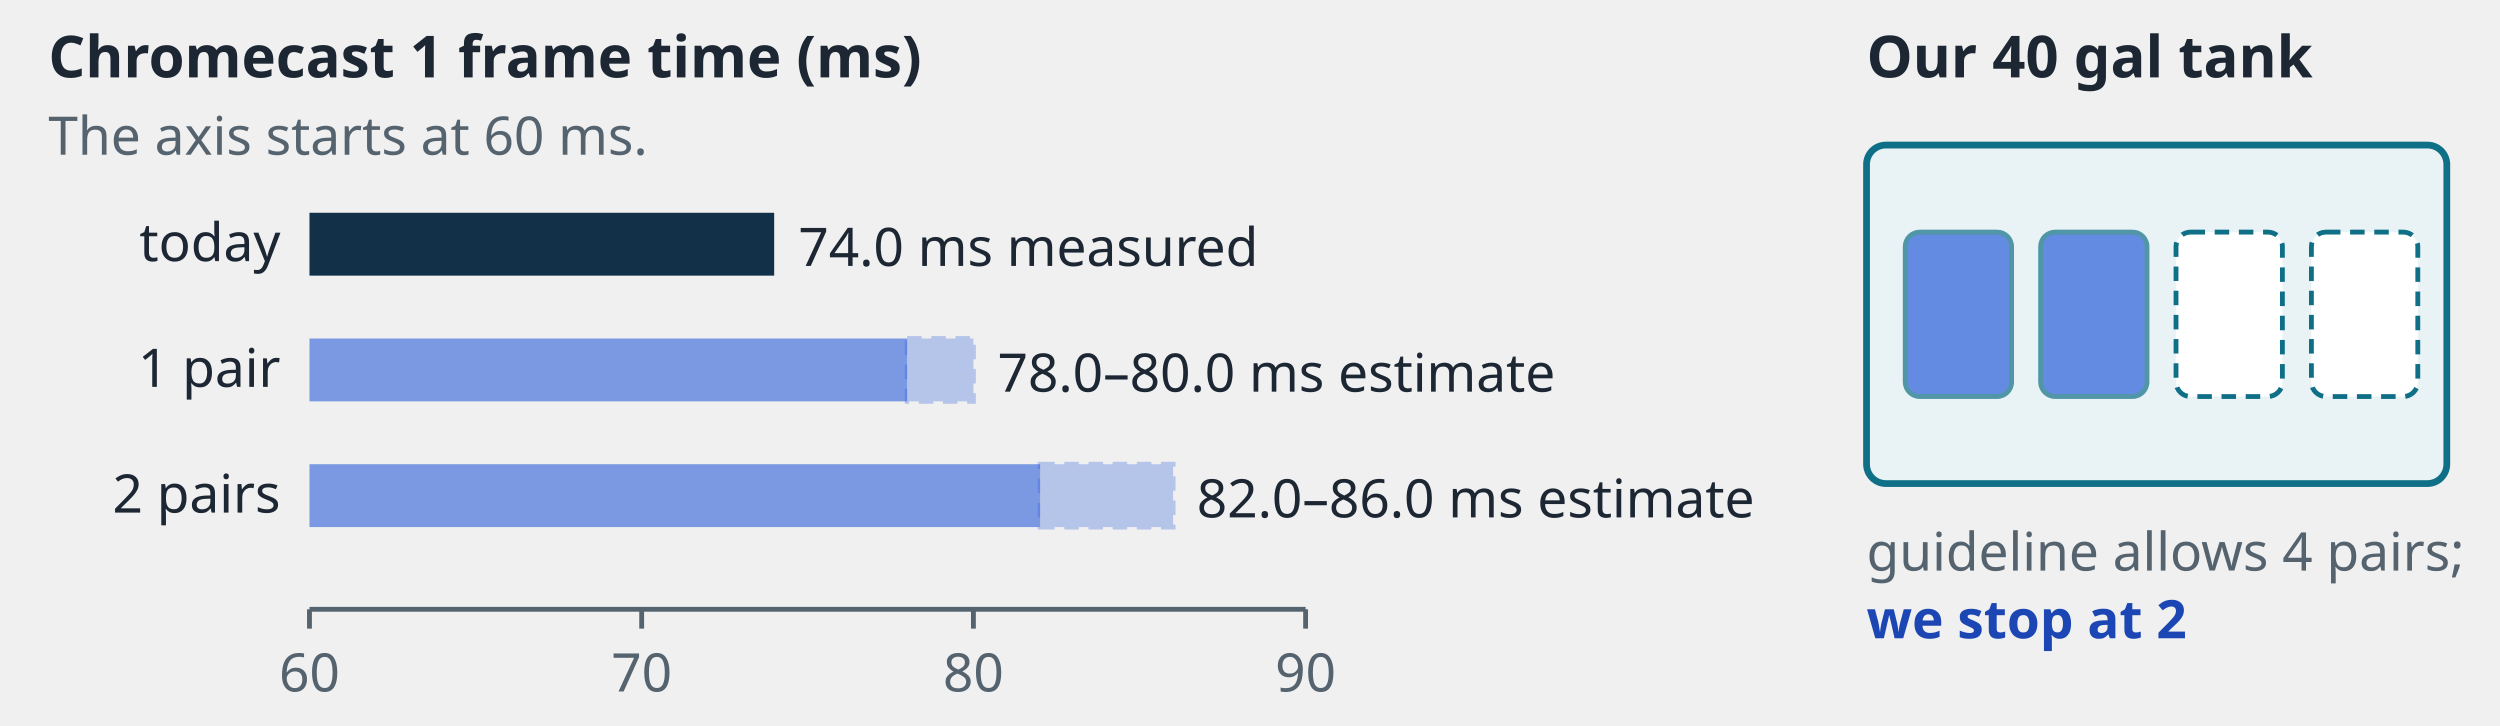
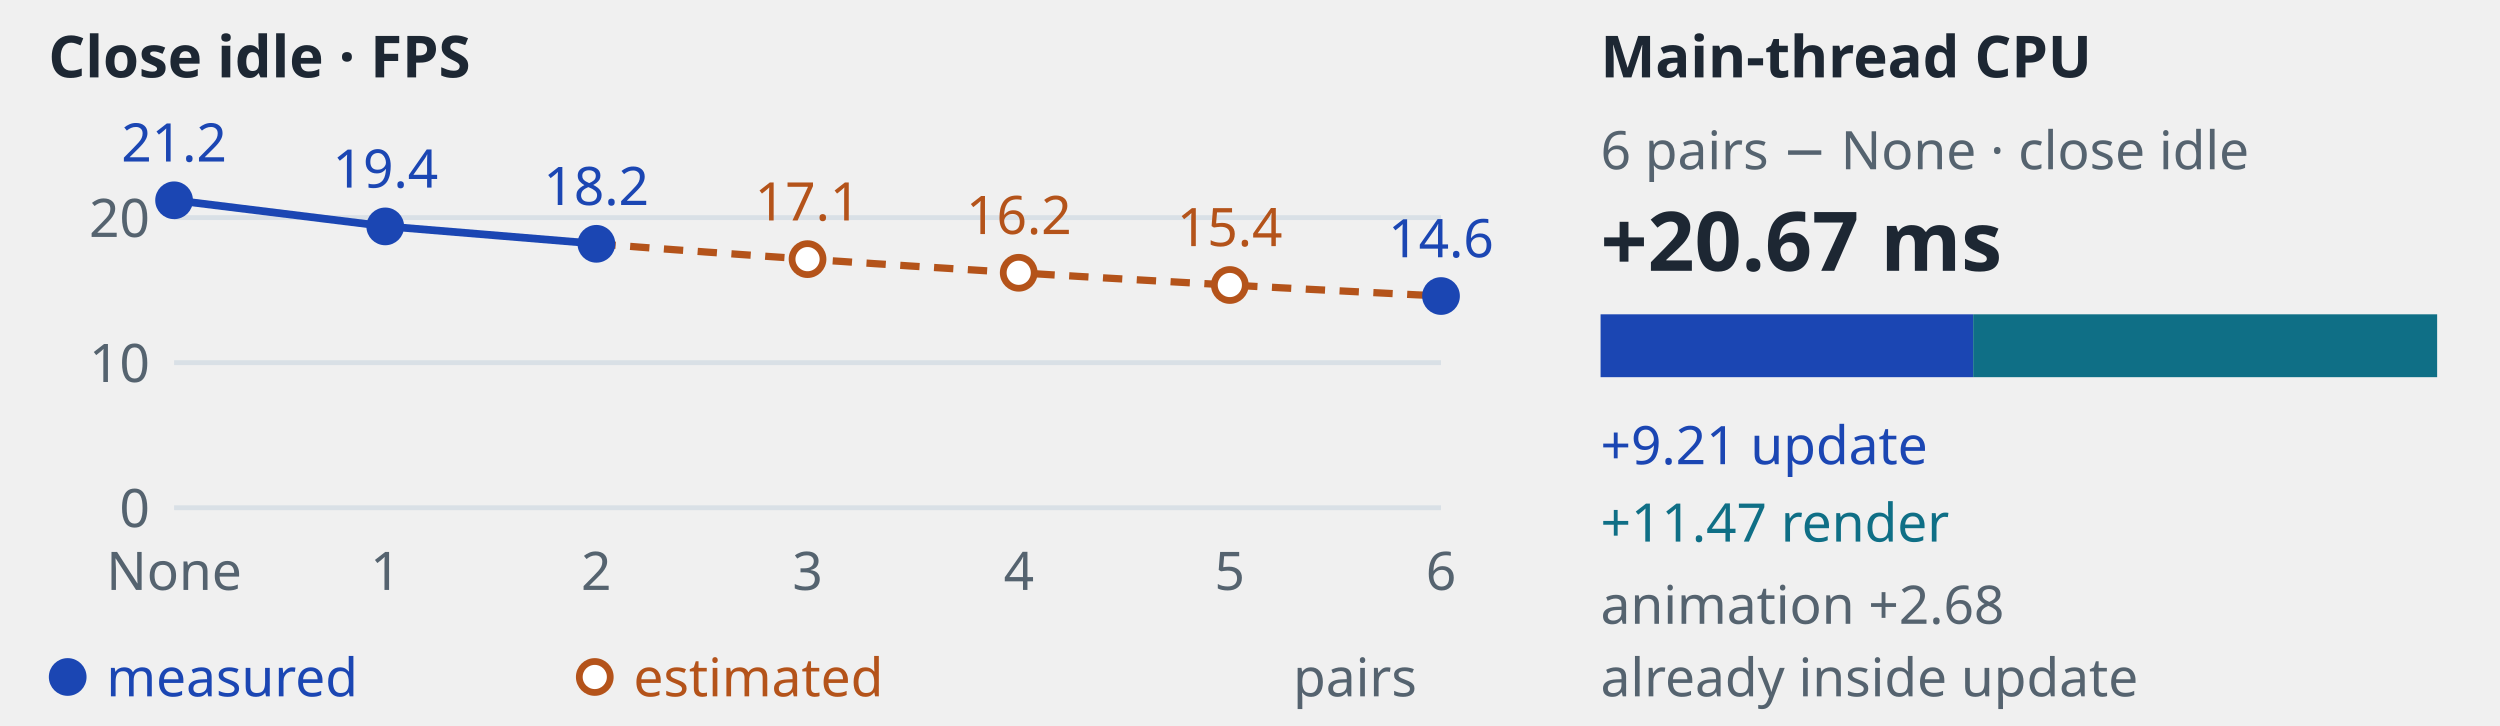
<svg xmlns="http://www.w3.org/2000/svg" width="517" height="150" viewBox="0 0 517 150" font-family="&quot;Noto Sans&quot;,&quot;DejaVu Sans&quot;,sans-serif" role="img">
-   <text x="10.0" y="16.0" font-size="12" text-anchor="start" fill="#1d2733" font-weight="700">Chromecast 1 frame time (ms)</text>
-   <text x="10.0" y="32.0" font-size="11" text-anchor="start" fill="#55636f" font-weight="400">The axis starts at 60 ms.</text>
-   <text x="58.0" y="54.0" font-size="11" text-anchor="end" fill="#1d2733" font-weight="400">today</text>
-   <rect x="64" y="44" width="96.1" height="13" fill="#123047" opacity="1" />
-   <text x="165.1" y="55.0" font-size="11" text-anchor="start" fill="#1d2733" font-weight="400">74.0 ms measured</text>
-   <text x="58.0" y="80.0" font-size="11" text-anchor="end" fill="#1d2733" font-weight="400">1 pair</text>
-   <rect x="64" y="70" width="123.6" height="13" fill="#2b5fd9" opacity="0.6" />
-   <rect x="187.6" y="70" width="13.7" height="13" fill="#2b5fd9" opacity=".3" stroke="#2b5fd9" stroke-dasharray="3 2" />
-   <text x="206.3" y="81.0" font-size="11" text-anchor="start" fill="#1d2733" font-weight="400">78.0–80.0 ms estimate</text>
-   <text x="58.0" y="106.0" font-size="11" text-anchor="end" fill="#1d2733" font-weight="400">2 pairs</text>
-   <rect x="64" y="96" width="151.1" height="13" fill="#2b5fd9" opacity="0.6" />
-   <rect x="215.1" y="96" width="27.5" height="13" fill="#2b5fd9" opacity=".3" stroke="#2b5fd9" stroke-dasharray="3 2" />
-   <text x="247.5" y="107.0" font-size="11" text-anchor="start" fill="#1d2733" font-weight="400">82.0–86.0 ms estimate</text>
-   <line x1="64.0" y1="126.0" x2="270.0" y2="126.0" stroke="#55636f" stroke-width="1" />
-   <line x1="64.0" y1="126.0" x2="64.0" y2="130.0" stroke="#55636f" stroke-width="1" />
-   <text x="64.0" y="143.0" font-size="11" text-anchor="middle" fill="#55636f" font-weight="400">60</text>
-   <line x1="132.7" y1="126.0" x2="132.7" y2="130.0" stroke="#55636f" stroke-width="1" />
-   <text x="132.7" y="143.0" font-size="11" text-anchor="middle" fill="#55636f" font-weight="400">70</text>
-   <line x1="201.3" y1="126.0" x2="201.3" y2="130.0" stroke="#55636f" stroke-width="1" />
-   <text x="201.3" y="143.0" font-size="11" text-anchor="middle" fill="#55636f" font-weight="400">80</text>
-   <line x1="270.0" y1="126.0" x2="270.0" y2="130.0" stroke="#55636f" stroke-width="1" />
-   <text x="270.0" y="143.0" font-size="11" text-anchor="middle" fill="#55636f" font-weight="400">90</text>
-   <text x="386.0" y="16.0" font-size="12" text-anchor="start" fill="#1d2733" font-weight="700">Our 40 gal tank</text>
-   <rect x="386" y="30" width="120" height="70" rx="4" fill="#e9f3f6" stroke="#0f6f86" stroke-width="1.4" />
-   <rect x="394" y="48" width="22" height="34" rx="3" fill="#2b5fd9" opacity="0.7" stroke="#0f6f86" stroke-dasharray="0" />
-   <rect x="422" y="48" width="22" height="34" rx="3" fill="#2b5fd9" opacity="0.7" stroke="#0f6f86" stroke-dasharray="0" />
-   <rect x="450" y="48" width="22" height="34" rx="3" fill="#ffffff" opacity="1" stroke="#0f6f86" stroke-dasharray="3 2" />
-   <rect x="478" y="48" width="22" height="34" rx="3" fill="#ffffff" opacity="1" stroke="#0f6f86" stroke-dasharray="3 2" />
-   <text x="386.0" y="118.0" font-size="11" text-anchor="start" fill="#55636f" font-weight="400">guideline allows 4 pairs;</text>
-   <text x="386.0" y="132.0" font-size="11" text-anchor="start" fill="#1b46b3" font-weight="700">we stop at 2</text>
+   <text x="10.0" y="16.0" font-size="12" text-anchor="start" fill="#1d2733" font-weight="700">Close idle · FPS</text>
+   <line x1="36.0" y1="105.0" x2="298.0" y2="105.0" stroke="#d9e0e6" stroke-width="1" />
+   <text x="31.0" y="109.0" font-size="11" text-anchor="end" fill="#55636f" font-weight="400">0</text>
+   <line x1="36.0" y1="75.0" x2="298.0" y2="75.0" stroke="#d9e0e6" stroke-width="1" />
+   <text x="31.0" y="79.0" font-size="11" text-anchor="end" fill="#55636f" font-weight="400">10</text>
+   <line x1="36.0" y1="45.0" x2="298.0" y2="45.0" stroke="#d9e0e6" stroke-width="1" />
+   <text x="31.0" y="49.0" font-size="11" text-anchor="end" fill="#55636f" font-weight="400">20</text>
+   <text x="36.0" y="122.0" font-size="11" text-anchor="middle" fill="#55636f" font-weight="400">None</text>
+   <text x="79.7" y="122.0" font-size="11" text-anchor="middle" fill="#55636f" font-weight="400">1</text>
+   <text x="123.3" y="122.0" font-size="11" text-anchor="middle" fill="#55636f" font-weight="400">2</text>
+   <text x="167.0" y="122.0" font-size="11" text-anchor="middle" fill="#55636f" font-weight="400">3</text>
+   <text x="210.7" y="122.0" font-size="11" text-anchor="middle" fill="#55636f" font-weight="400">4</text>
+   <text x="254.3" y="122.0" font-size="11" text-anchor="middle" fill="#55636f" font-weight="400">5</text>
+   <text x="298.0" y="122.0" font-size="11" text-anchor="middle" fill="#55636f" font-weight="400">6</text>
+   <line x1="36.0" y1="41.4" x2="79.7" y2="46.8" stroke="#1b46b3" stroke-width="1.6" />
+   <line x1="79.7" y1="46.8" x2="123.3" y2="50.4" stroke="#1b46b3" stroke-width="1.6" />
+   <polyline points="123.33,50.42 125.08,50.56 126.83,50.69 128.57,50.82 130.32,50.95 132.07,51.09 133.81,51.22 135.56,51.35 137.31,51.48 139.05,51.61 140.80,51.74 142.55,51.86 144.29,51.99 146.04,52.12 147.79,52.24 149.53,52.37 151.28,52.49 153.03,52.62 154.77,52.74 156.52,52.86 158.27,52.99 160.01,53.11 161.76,53.23 163.51,53.35 165.25,53.47 167.00,53.59 168.75,53.71 170.49,53.83 172.24,53.95 173.99,54.06 175.73,54.18 177.48,54.30 179.23,54.41 180.97,54.53 182.72,54.64 184.47,54.76 186.21,54.87 187.96,54.99 189.71,55.10 191.45,55.21 193.20,55.32 194.95,55.43 196.69,55.54 198.44,55.65 200.19,55.76 201.93,55.87 203.68,55.98 205.43,56.09 207.17,56.20 208.92,56.31 210.67,56.41 212.41,56.52 214.16,56.62 215.91,56.73 217.65,56.84 219.40,56.94 221.15,57.04 222.89,57.15 224.64,57.25 226.39,57.35 228.13,57.46 229.88,57.56 231.63,57.66 233.37,57.76 235.12,57.86 236.87,57.96 238.61,58.06 240.36,58.16 242.11,58.26 243.85,58.36 245.60,58.46 247.35,58.55 249.09,58.65 250.84,58.75 252.59,58.84 254.33,58.94 256.08,59.04 257.83,59.13 259.57,59.23 261.32,59.32 263.07,59.41 264.81,59.51 266.56,59.60 268.31,59.69 270.05,59.79 271.80,59.88 273.55,59.97 275.29,60.06 277.04,60.15 278.79,60.24 280.53,60.33 282.28,60.42 284.03,60.51 285.77,60.60 287.52,60.69 289.27,60.78 291.01,60.87 292.76,60.96 294.51,61.04 296.25,61.13 298.00,61.22" fill="none" stroke="#b4531a" stroke-width="1.5" stroke-dasharray="4 3" />
+   <circle cx="36.00" cy="41.42" r="3.2" fill="#1b46b3" stroke="#1b46b3" stroke-width="1.4" />
+   <text x="36.0" y="33.4" font-size="11" text-anchor="middle" fill="#1b46b3" font-weight="400">21.2</text>
+   <circle cx="79.67" cy="46.82" r="3.2" fill="#1b46b3" stroke="#1b46b3" stroke-width="1.4" />
+   <text x="79.7" y="38.8" font-size="11" text-anchor="middle" fill="#1b46b3" font-weight="400">19.4</text>
+   <circle cx="123.33" cy="50.42" r="3.2" fill="#1b46b3" stroke="#1b46b3" stroke-width="1.4" />
+   <text x="123.3" y="42.4" font-size="11" text-anchor="middle" fill="#1b46b3" font-weight="400">18.2</text>
+   <circle cx="167.00" cy="53.59" r="3.2" fill="#ffffff" stroke="#b4531a" stroke-width="1.4" />
+   <text x="167.0" y="45.6" font-size="11" text-anchor="middle" fill="#b4531a" font-weight="400">17.1</text>
+   <circle cx="210.67" cy="56.41" r="3.2" fill="#ffffff" stroke="#b4531a" stroke-width="1.4" />
+   <text x="210.7" y="48.4" font-size="11" text-anchor="middle" fill="#b4531a" font-weight="400">16.2</text>
+   <circle cx="254.33" cy="58.94" r="3.2" fill="#ffffff" stroke="#b4531a" stroke-width="1.4" />
+   <text x="254.3" y="50.9" font-size="11" text-anchor="middle" fill="#b4531a" font-weight="400">15.4</text>
+   <circle cx="298.00" cy="61.22" r="3.2" fill="#1b46b3" stroke="#1b46b3" stroke-width="1.4" />
+   <text x="298.0" y="53.2" font-size="11" text-anchor="middle" fill="#1b46b3" font-weight="400">14.6</text>
+   <circle cx="14" cy="140" r="3.2" fill="#1b46b3" stroke="#1b46b3" stroke-width="1.4" />
+   <text x="22.0" y="144.0" font-size="11" text-anchor="start" fill="#1b46b3" font-weight="400">measured</text>
+   <circle cx="123" cy="140" r="3.2" fill="#ffffff" stroke="#b4531a" stroke-width="1.4" />
+   <text x="131.0" y="144.0" font-size="11" text-anchor="start" fill="#b4531a" font-weight="400">estimated</text>
+   <text x="293.0" y="144.0" font-size="11" text-anchor="end" fill="#55636f" font-weight="400">pairs</text>
+   <text x="331.0" y="16.0" font-size="12" text-anchor="start" fill="#1d2733" font-weight="700">Main-thread CPU</text>
+   <text x="331.0" y="35.0" font-size="11" text-anchor="start" fill="#55636f" font-weight="400">6 pairs − None · close idle</text>
+   <text x="331.0" y="56.0" font-size="17" text-anchor="start" fill="#1d2733" font-weight="700">+20.67 ms</text>
+   <rect x="331" y="65" width="77.05" height="13" fill="#1b46b3" />
+   <rect x="408.05" y="65" width="95.95" height="13" fill="#0f6f86" />
+   <text x="331.0" y="96.0" font-size="11" text-anchor="start" fill="#1b46b3" font-weight="400">+9.21 update</text>
+   <text x="331.0" y="112.0" font-size="11" text-anchor="start" fill="#0f6f86" font-weight="400">+11.47 render</text>
+   <text x="331.0" y="129.0" font-size="11" text-anchor="start" fill="#55636f" font-weight="400">animation +2.68</text>
+   <text x="331.0" y="144.0" font-size="11" text-anchor="start" fill="#55636f" font-weight="400">already inside update</text>
</svg>
